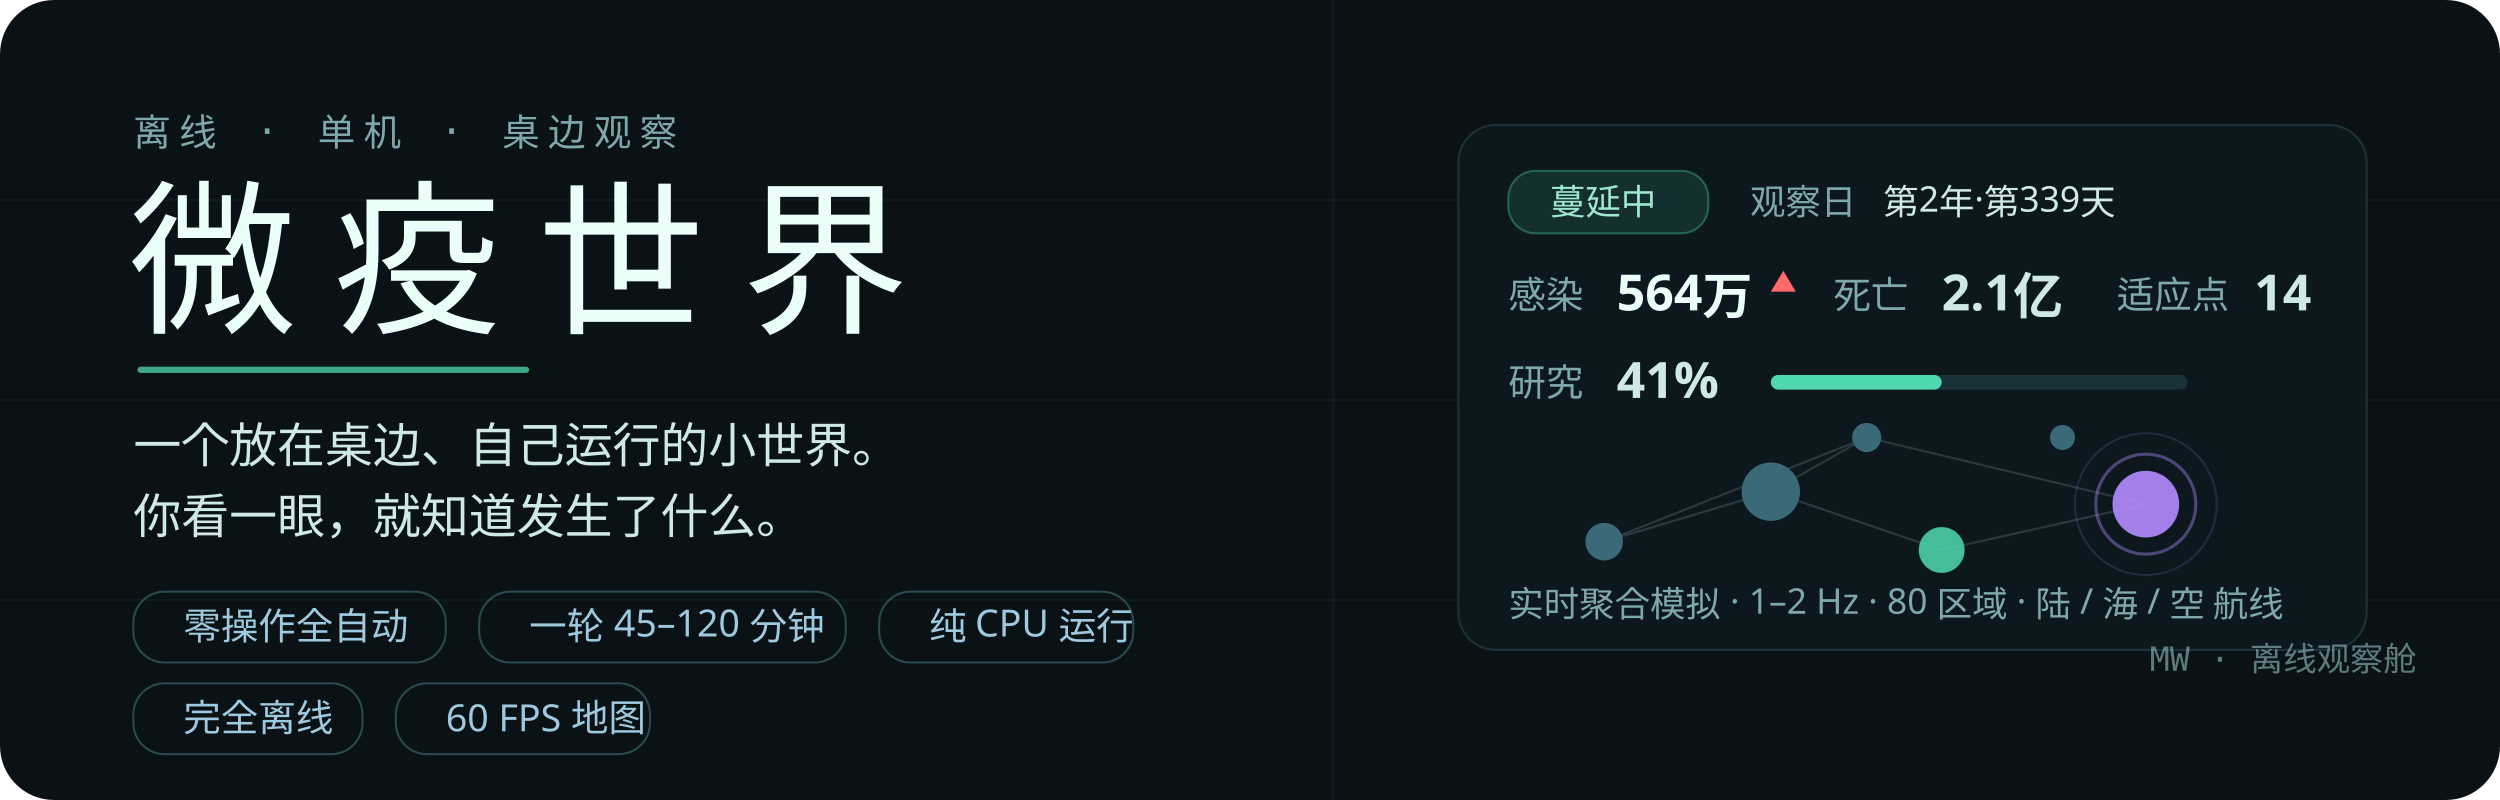
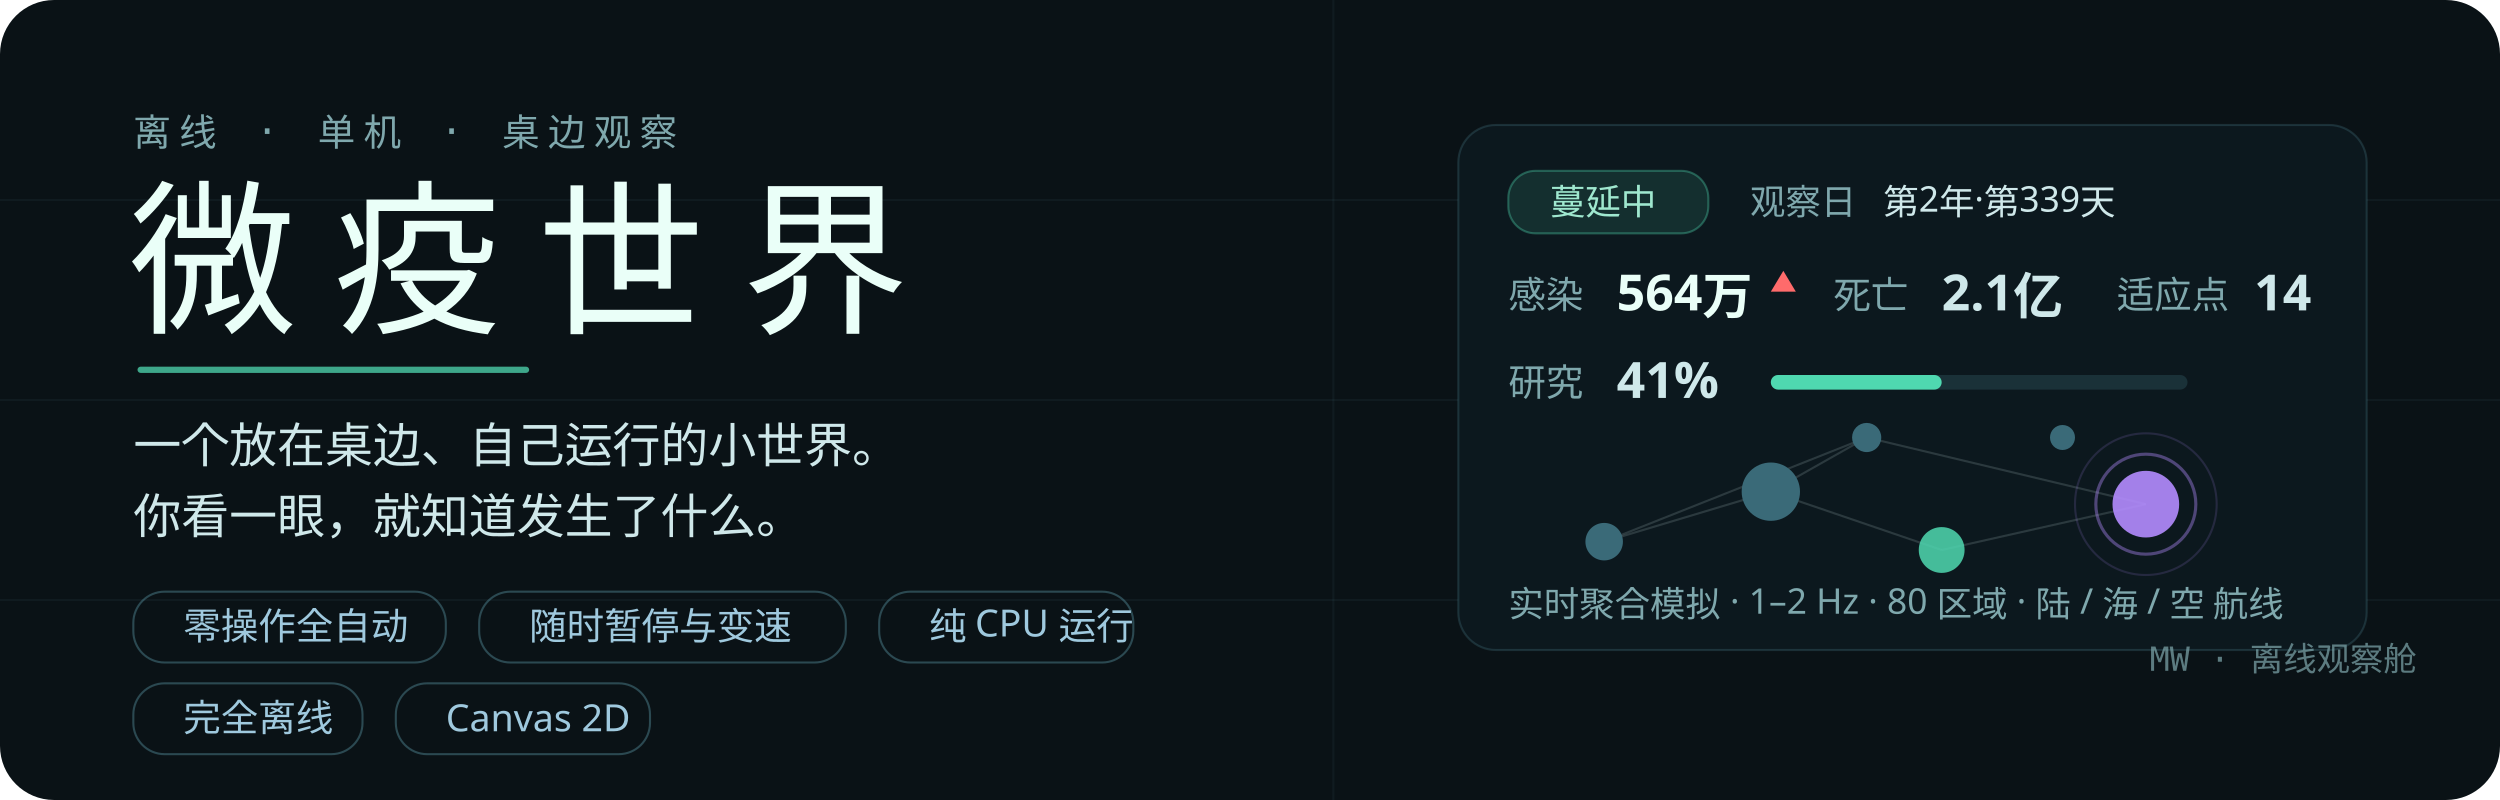
<svg xmlns="http://www.w3.org/2000/svg" width="1200" height="384" viewBox="0 0 1200 384" role="img" aria-labelledby="hero-title hero-desc">
  <defs>
    <linearGradient id="orb" x1="0" y1="0" x2="1" y2="1">
      <stop offset="0" stop-color="#4fd8b0" />
      <stop offset="0.55" stop-color="#1d6a72" />
      <stop offset="1" stop-color="#0d2a33" />
    </linearGradient>
  </defs>
  <rect width="1200" height="384" rx="26" fill="#0a1216" />
  <g stroke="#78c8dc" stroke-opacity="0.05" stroke-width="1">
    <line x1="0" y1="96" x2="1200" y2="96" />
    <line x1="0" y1="192" x2="1200" y2="192" />
    <line x1="0" y1="288" x2="1200" y2="288" />
    <line x1="640" y1="0" x2="640" y2="384" />
  </g>
  <g id="title-block" transform="translate(64 52)">
    <text x="0" y="18" font-family="ui-monospace, SFMono-Regular, Menlo, monospace" font-size="18" fill="#7fa8ad" letter-spacing="4">离线 · 单机 · 桌边观察</text>
    <text x="-2" y="102" font-family="'Segoe UI','Microsoft YaHei',system-ui,sans-serif" font-size="80" font-weight="300" fill="#eafff8" letter-spacing="18">微疫世界</text>
    <rect x="2" y="124" width="188" height="3" rx="1.5" fill="#4fd8b0" fill-opacity="0.75" />
    <text x="0" y="170" font-family="'Segoe UI','Microsoft YaHei',system-ui,sans-serif" font-size="23" fill="#cfe8ea">一个放在桌边、自己运行的小世界。</text>
    <text x="0" y="204" font-family="'Segoe UI','Microsoft YaHei',system-ui,sans-serif" font-size="23" fill="#cfe8ea">你看一眼，就知道发生了什么。</text>
    <g id="feature-chips" font-family="'Segoe UI','Microsoft YaHei',system-ui,sans-serif" font-size="18" fill="#9fc9de">
      <rect x="0" y="232" rx="15" width="150" height="34" fill="none" stroke="#78c8dc" stroke-opacity="0.3" />
      <text x="24" y="255">零操作全自动</text>
      <rect x="166" y="232" rx="15" width="176" height="34" fill="none" stroke="#78c8dc" stroke-opacity="0.3" />
-       <text x="190" y="255">一轮 45–120 分钟</text>
+       <text x="190" y="255">随时暂停与变速</text>
      <rect x="358" y="232" rx="15" width="122" height="34" fill="none" stroke="#78c8dc" stroke-opacity="0.3" />
      <text x="382" y="255">纯 CPU 运行</text>
      <rect x="0" y="276" rx="15" width="110" height="34" fill="none" stroke="#78c8dc" stroke-opacity="0.3" />
      <text x="24" y="299">完全离线</text>
      <rect x="126" y="276" rx="15" width="122" height="34" fill="none" stroke="#78c8dc" stroke-opacity="0.3" />
-       <text x="150" y="299">60 FPS 地图</text>
+       <text x="150" y="299">Canvas 2D</text>
    </g>
  </g>
  <g id="status-board" transform="translate(700 60)">
    <rect width="436" height="252" rx="18" fill="#0c181e" stroke="#78c8dc" stroke-opacity="0.16" />
    <g font-family="'Segoe UI','Microsoft YaHei',system-ui,sans-serif">
      <rect x="24" y="22" rx="13" width="96" height="30" fill="rgba(79,216,176,0.12)" stroke="rgba(79,216,176,0.35)" />
      <text x="44" y="43" font-size="17" fill="#9fe8cf">蔓延中</text>
      <text x="140" y="43" font-size="17" fill="#7fa8ad">观察日</text>
      <text x="204" y="43" font-size="17" fill="#cfe8ea">第2年·第339天</text>
      <text x="24" y="88" font-size="18" fill="#7fa8ad">感染</text>
      <text x="76" y="89" font-size="24" font-weight="600" fill="#eafff8">564万</text>
      <path d="M150 80 l6 -10 6 10 z" fill="#ff6b6b" />
      <text x="180" y="88" font-size="18" fill="#7fa8ad">死亡</text>
      <text x="232" y="89" font-size="24" font-weight="600" fill="#cfe8ea">2.1亿</text>
      <text x="316" y="88" font-size="18" fill="#7fa8ad">适应点</text>
      <text x="382" y="89" font-size="24" font-weight="600" fill="#cfe8ea">14</text>
      <text x="24" y="130" font-size="18" fill="#7fa8ad">研究</text>
      <text x="76" y="131" font-size="24" font-weight="600" fill="#cfe8ea">41%</text>
      <rect x="150" y="120" width="200" height="7" rx="3.5" fill="rgba(120,200,220,0.14)" />
      <rect x="150" y="120" width="82" height="7" rx="3.5" fill="#4fd8b0" />
      <g stroke="#cfe8ea" stroke-opacity="0.16" stroke-width="1">
        <line x1="70" y1="200" x2="150" y2="176" />
        <line x1="150" y1="176" x2="232" y2="204" />
        <line x1="232" y1="204" x2="330" y2="182" />
        <line x1="150" y1="176" x2="196" y2="150" />
        <line x1="196" y1="150" x2="330" y2="182" />
        <line x1="70" y1="200" x2="196" y2="150" />
      </g>
      <circle cx="70" cy="200" r="9" fill="#3a6a78" />
      <circle cx="150" cy="176" r="14" fill="#3a6a78" />
      <circle cx="232" cy="204" r="11" fill="#4fd8b0" fill-opacity="0.85" />
      <circle cx="330" cy="182" r="16" fill="#b48cff" fill-opacity="0.9" />
      <circle cx="196" cy="150" r="7" fill="#3a6a78" />
      <circle cx="290" cy="150" r="6" fill="#3a6a78" />
      <circle cx="330" cy="182" r="24" fill="none" stroke="#b48cff" stroke-opacity="0.4" stroke-width="1.5" />
      <circle cx="330" cy="182" r="34" fill="none" stroke="#b48cff" stroke-opacity="0.15" stroke-width="1" />
      <text x="24" y="236" font-size="17" fill="#7fa8ad">实时聚合模拟 · 1–2 Hz · 80 区域 · 陆 / 海 / 空 航线</text>
    </g>
  </g>
  <text x="1160" y="322" text-anchor="end" font-family="ui-monospace, SFMono-Regular, Menlo, monospace" font-size="16" fill="#7fa8ad" fill-opacity="0.7">MW · 离线观察舱</text>
</svg>
